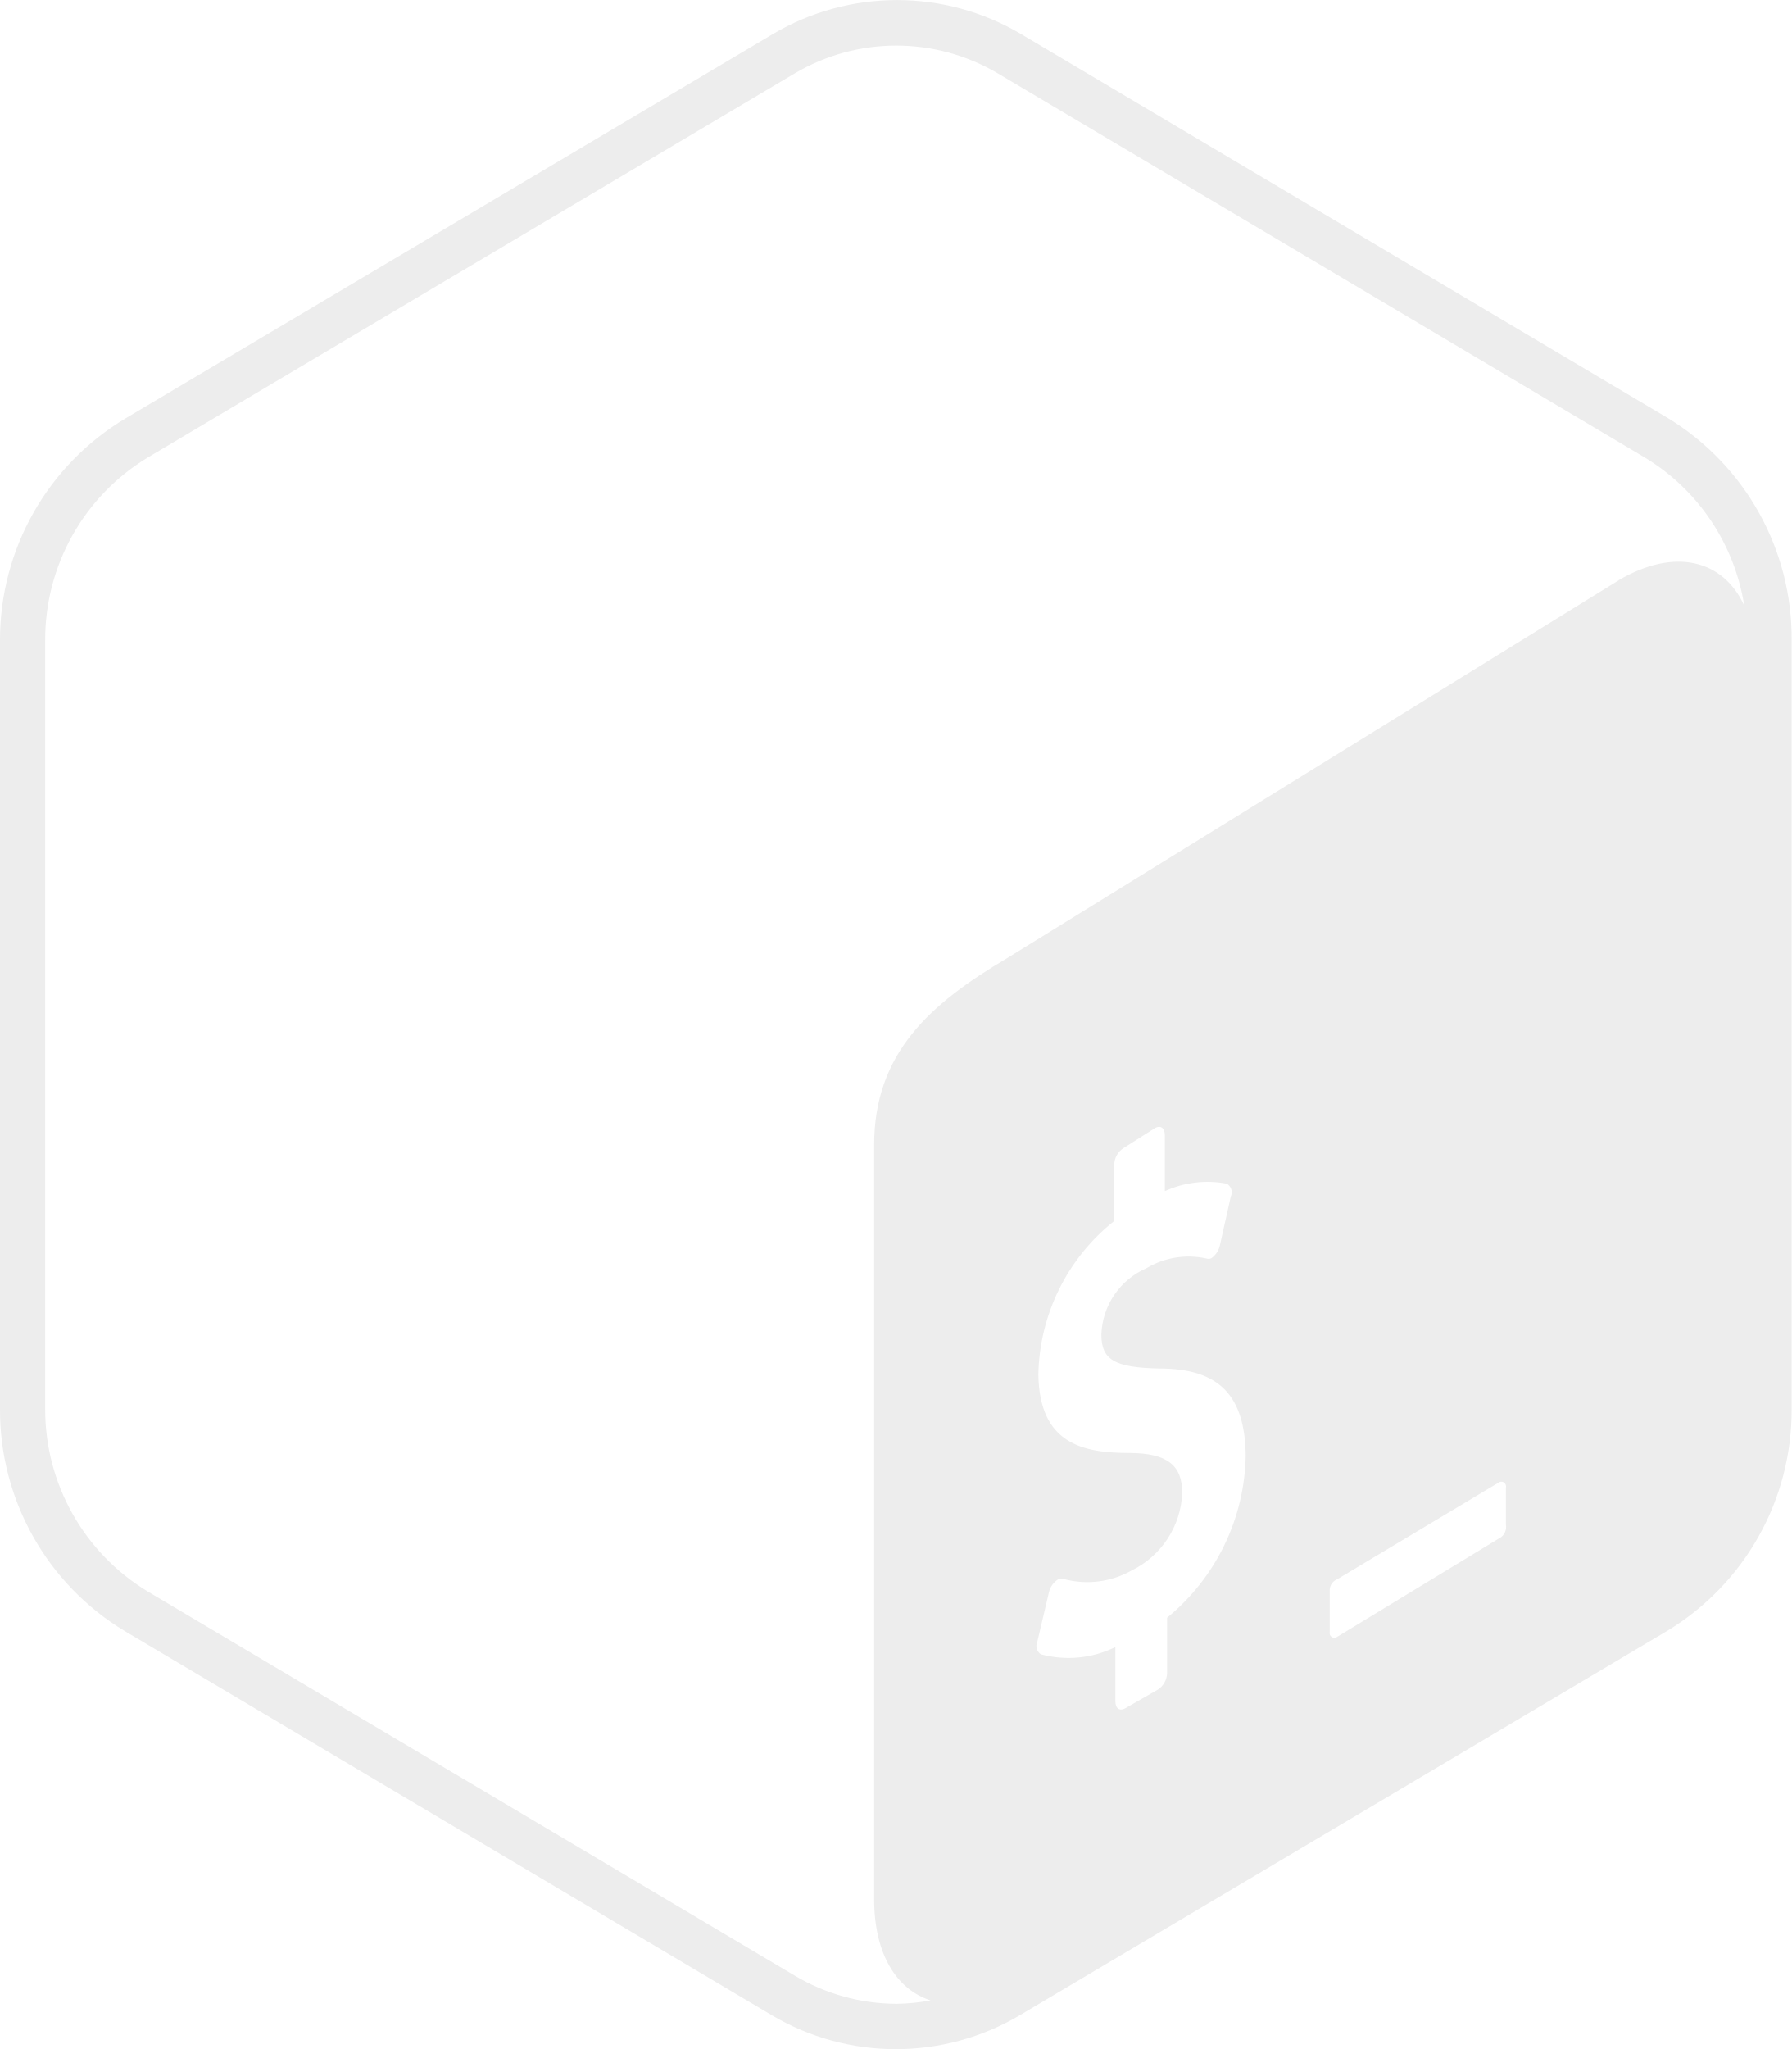
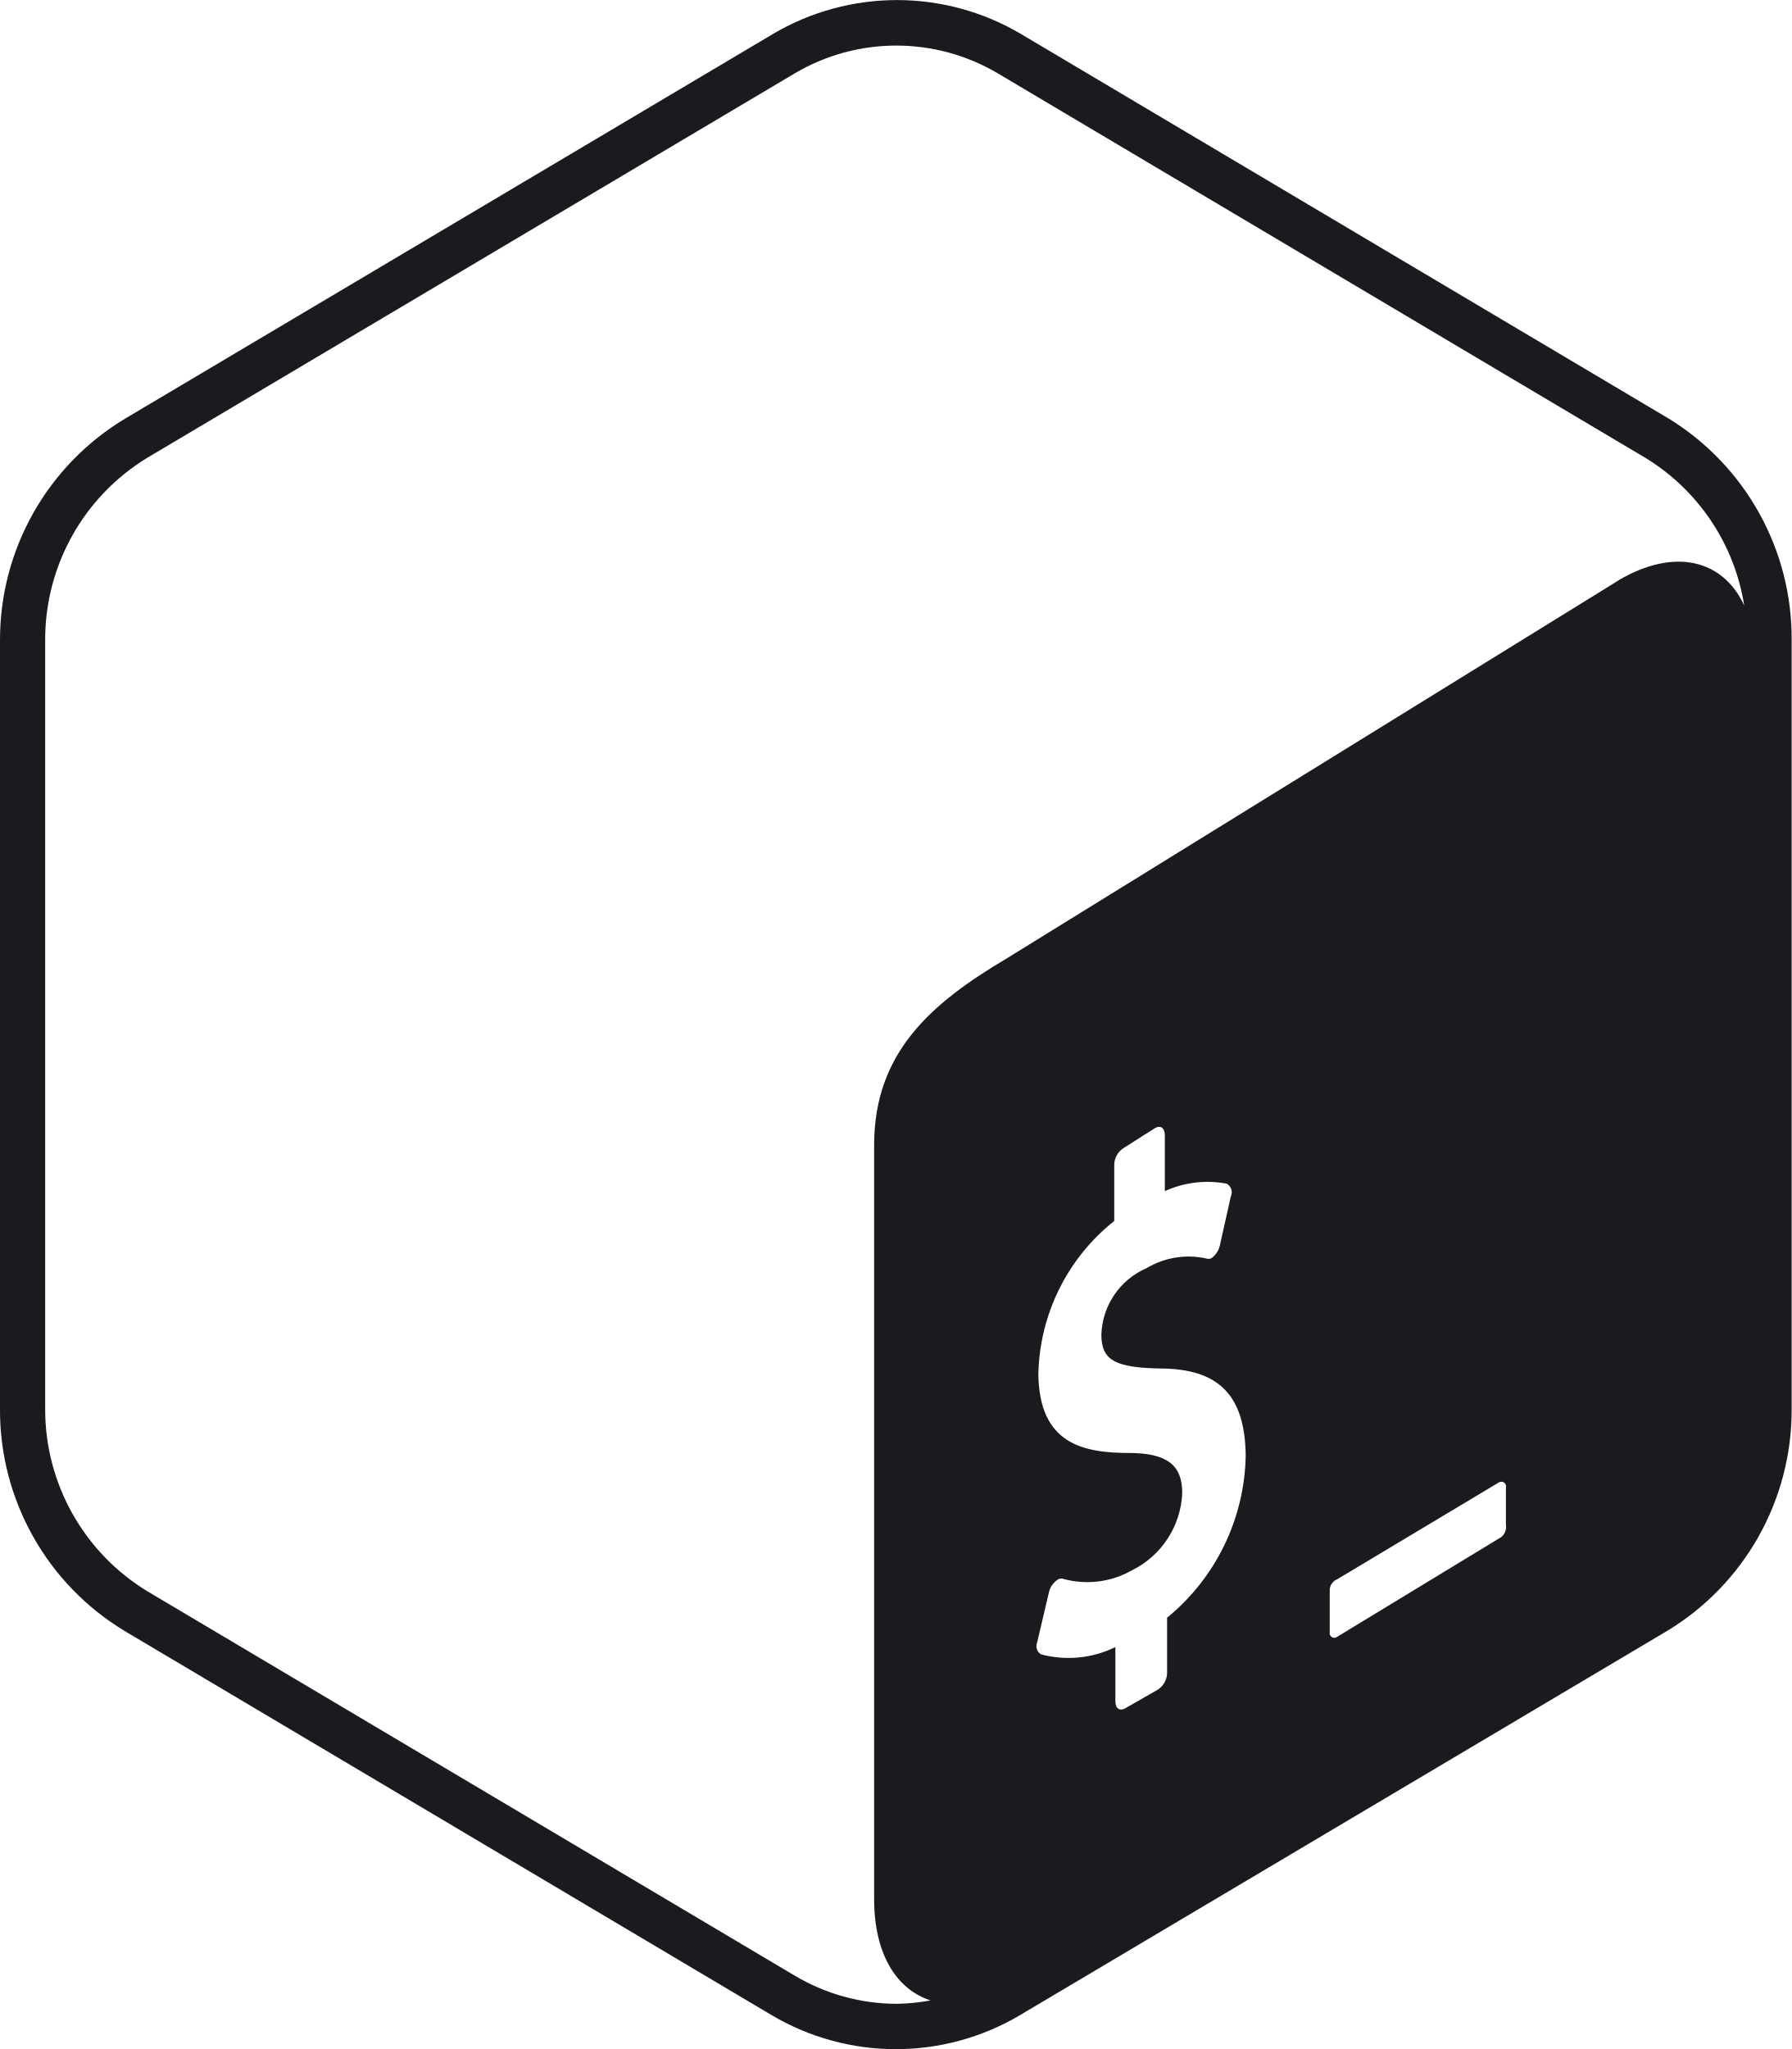
<svg xmlns="http://www.w3.org/2000/svg" data-name="Layer 1" viewBox="0 0.01 79.32 90.69">
-   <path d="m73.85 18.52-28.64-17a10.79 10.79 0 0 0-11 0l-28.64 17A11.42 11.42 0 0 0 0 28.36v34a11.42 11.42 0 0 0 5.52 9.84l28.64 17a10.79 10.79 0 0 0 11 0l28.64-17a11.42 11.42 0 0 0 5.52-9.84v-34a11.42 11.42 0 0 0-5.47-9.84M51.67 71.61v2.44a.9.9 0 0 1-.42.75l-1.45.83c-.23.12-.42 0-.42-.32v-2.4a4.7 4.7 0 0 1-3.3.32.44.44 0 0 1-.16-.54l.52-2.21a.92.92 0 0 1 .29-.48.6.6 0 0 1 .14-.1.3.3 0 0 1 .23 0 4 4 0 0 0 3-.38 4 4 0 0 0 2.24-3.43c0-1.24-.68-1.76-2.32-1.77-2.08 0-4-.4-4.05-3.47a8.89 8.89 0 0 1 3.36-6.8v-2.47a.89.89 0 0 1 .42-.76l1.4-.89c.23-.12.42 0 .42.33v2.47a4.56 4.56 0 0 1 2.74-.33.44.44 0 0 1 .18.57L54 55.16a.94.94 0 0 1-.25.44.6.6 0 0 1-.14.11.33.33 0 0 1-.21 0 3.63 3.63 0 0 0-2.64.43 3.32 3.32 0 0 0-2 2.94c0 1.12.59 1.46 2.57 1.5 2.65 0 3.79 1.2 3.82 3.86a9.48 9.48 0 0 1-3.48 7.17m15-4.11a.57.57 0 0 1-.22.55l-7.24 4.4a.21.21 0 0 1-.34-.21v-1.87a.52.52 0 0 1 .33-.46l7.13-4.27a.21.21 0 0 1 .34.21zm5-41.81-27.1 16.74c-3.38 2-5.87 4.19-5.87 8.26v33.38c0 2.44 1 4 2.5 4.48a9 9 0 0 1-1.5.15 8.87 8.87 0 0 1-4.52-1.25l-28.64-17A9.42 9.42 0 0 1 2 62.36v-34a9.42 9.42 0 0 1 4.54-8.1l28.64-17a8.83 8.83 0 0 1 9 0l28.64 17a9.36 9.36 0 0 1 4.4 6.55c-.93-2.02-3.07-2.58-5.56-1.12Z" style="fill:#ededed" />
+   <path d="m73.85 18.52-28.64-17a10.79 10.79 0 0 0-11 0l-28.64 17A11.42 11.42 0 0 0 0 28.36v34a11.42 11.42 0 0 0 5.52 9.84l28.64 17a10.79 10.79 0 0 0 11 0l28.64-17a11.42 11.42 0 0 0 5.52-9.84v-34a11.42 11.42 0 0 0-5.47-9.84M51.67 71.61v2.44a.9.9 0 0 1-.42.75l-1.45.83c-.23.12-.42 0-.42-.32v-2.4a4.7 4.7 0 0 1-3.3.32.44.44 0 0 1-.16-.54l.52-2.21a.92.92 0 0 1 .29-.48.6.6 0 0 1 .14-.1.3.3 0 0 1 .23 0 4 4 0 0 0 3-.38 4 4 0 0 0 2.24-3.43c0-1.24-.68-1.76-2.32-1.77-2.08 0-4-.4-4.05-3.47a8.89 8.89 0 0 1 3.36-6.8v-2.47a.89.89 0 0 1 .42-.76l1.4-.89c.23-.12.42 0 .42.33v2.47a4.56 4.56 0 0 1 2.74-.33.44.44 0 0 1 .18.57L54 55.16a.94.94 0 0 1-.25.44.6.6 0 0 1-.14.11.33.33 0 0 1-.21 0 3.63 3.63 0 0 0-2.64.43 3.32 3.32 0 0 0-2 2.94c0 1.12.59 1.46 2.57 1.5 2.65 0 3.79 1.2 3.82 3.86a9.48 9.48 0 0 1-3.48 7.17m15-4.11a.57.57 0 0 1-.22.55l-7.24 4.4a.21.21 0 0 1-.34-.21v-1.87a.52.52 0 0 1 .33-.46l7.13-4.27a.21.21 0 0 1 .34.21zm5-41.81-27.1 16.74c-3.38 2-5.87 4.19-5.87 8.26v33.38c0 2.44 1 4 2.5 4.48a9 9 0 0 1-1.5.15 8.87 8.87 0 0 1-4.52-1.25l-28.64-17A9.42 9.42 0 0 1 2 62.36v-34a9.42 9.42 0 0 1 4.54-8.1l28.64-17a8.83 8.83 0 0 1 9 0l28.64 17a9.36 9.36 0 0 1 4.4 6.55c-.93-2.02-3.07-2.58-5.56-1.12Z" style="fill:#1b1b1f" />
</svg>
